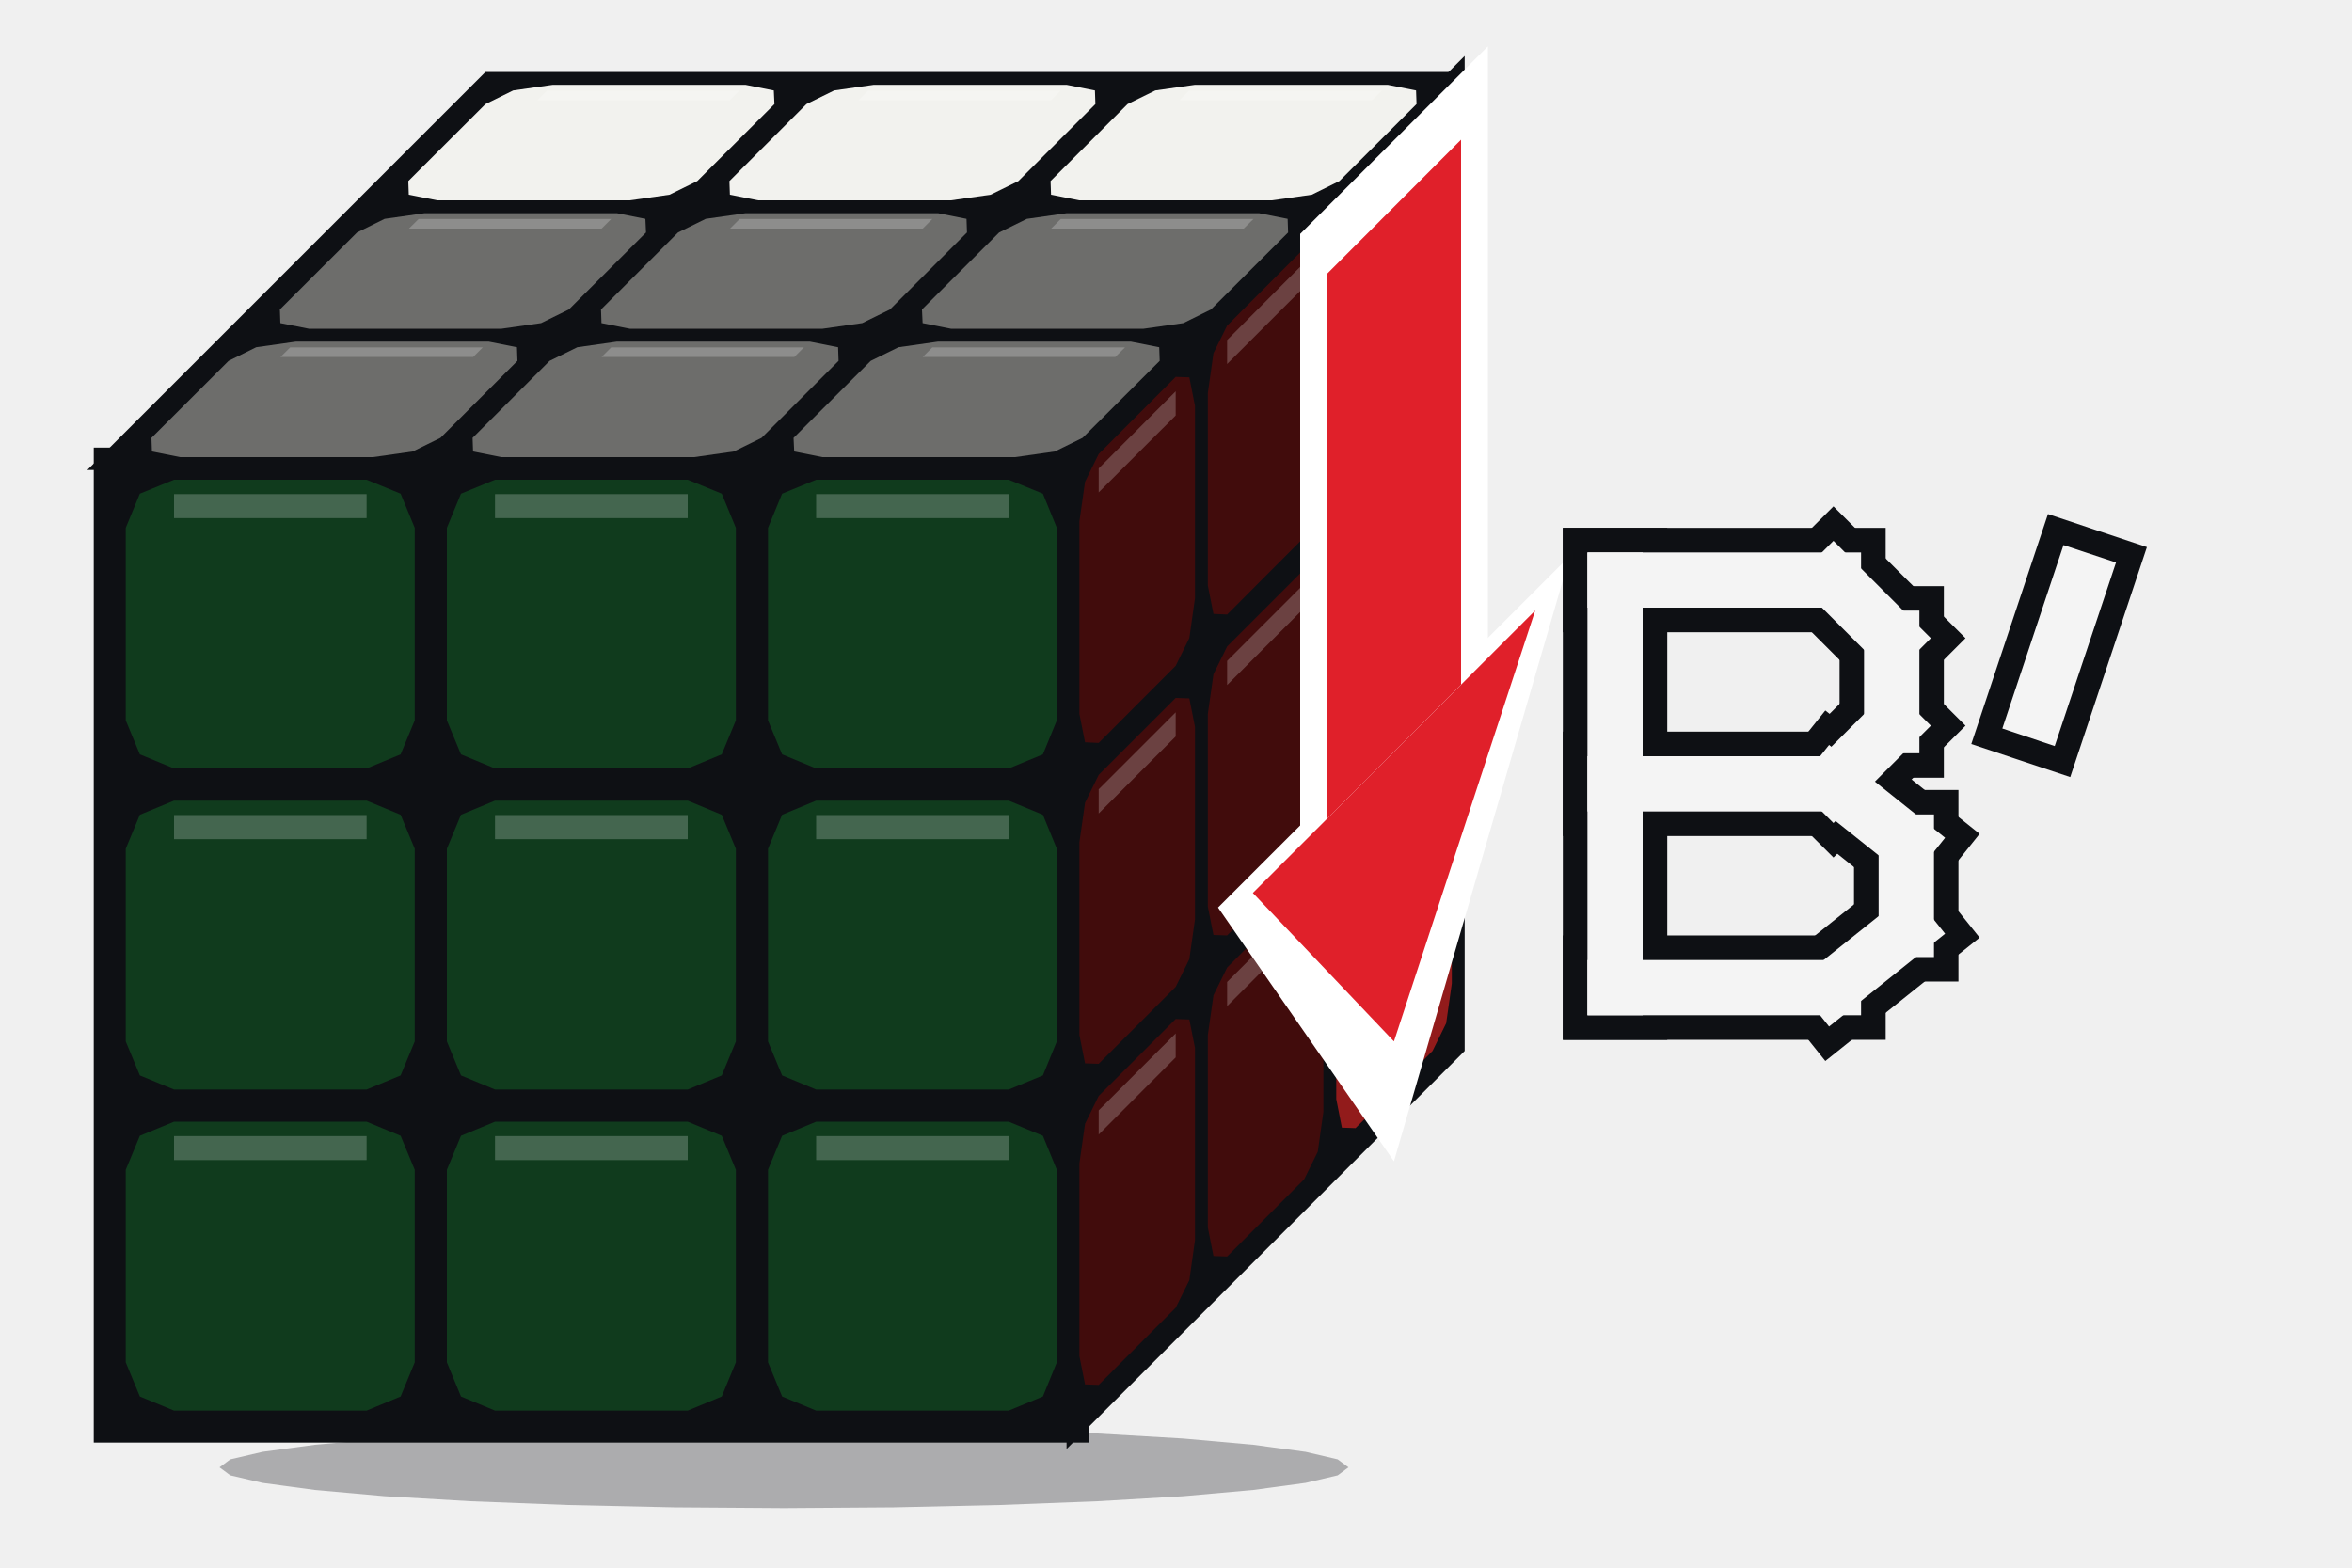
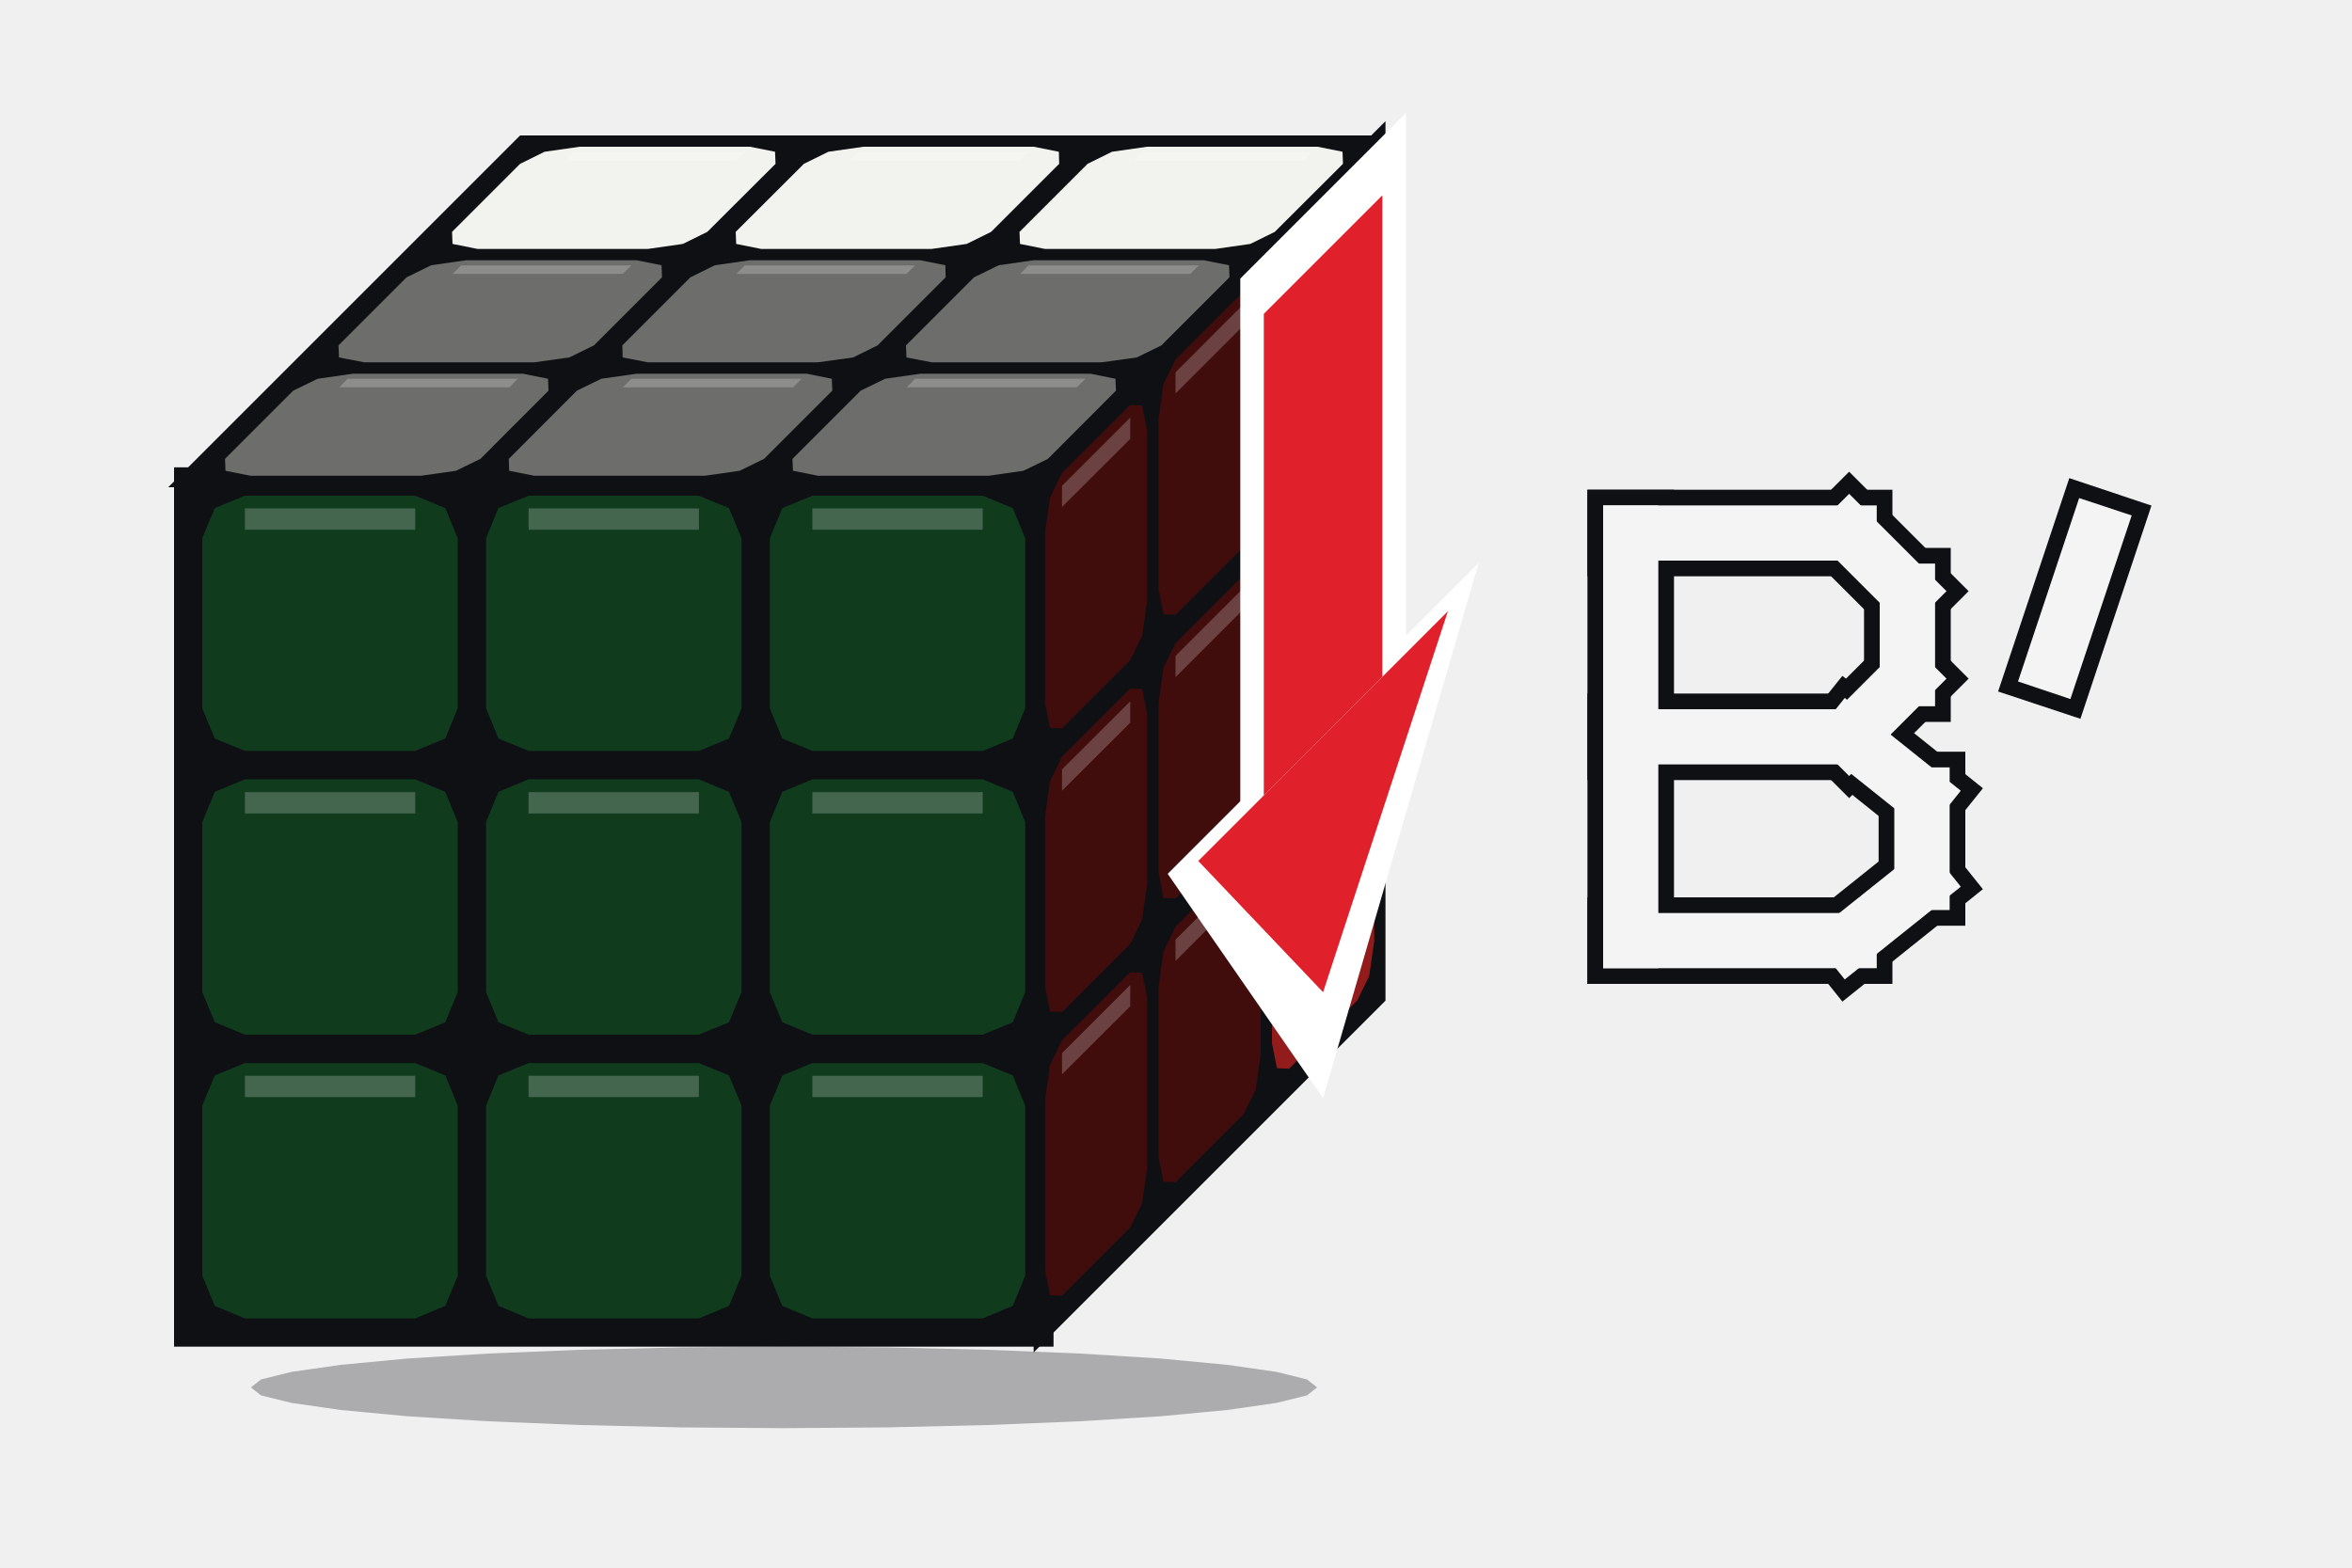
<svg xmlns="http://www.w3.org/2000/svg" viewBox="0 0 150.00 100.00" width="144" height="96">
-   <polygon points="86.00,93.60 85.31,94.11 83.26,94.59 79.93,95.04 75.46,95.44 70.00,95.76 63.78,96.00 57.02,96.15 50.00,96.20 42.98,96.15 36.22,96.00 30.00,95.76 24.54,95.44 20.07,95.04 16.74,94.59 14.69,94.11 14.00,93.60 14.69,93.09 16.74,92.61 20.07,92.16 24.54,91.76 30.00,91.44 36.22,91.20 42.98,91.05 50.00,91.00 57.02,91.05 63.78,91.20 70.00,91.44 75.46,91.76 79.93,92.16 83.26,92.61 85.31,93.09" fill="#0e1014" fill-opacity="0.30" />
-   <polygon points="5.98,92.02 69.45,92.02 69.45,28.55 5.98,28.55" fill="#0e1014" />
-   <polygon points="5.57,29.98 69.04,29.98 94.43,4.59 30.96,4.59" fill="#0e1014" />
-   <polygon points="68.02,92.43 93.41,67.04 93.41,3.57 68.02,28.96" fill="#0e1014" />
-   <polygon points="49.39,6.64 49.35,5.77 47.54,5.41 35.26,5.41 32.73,5.77 30.96,6.64 26.04,11.55 26.07,12.42 27.89,12.78 40.17,12.78 42.70,12.42 44.47,11.55" fill="#f2f2ee" />
-   <polygon points="34.27,6.39 46.56,6.39 47.17,5.78 34.89,5.78" fill="#ffffff" fill-opacity="0.22" />
-   <polygon points="69.86,6.64 69.83,5.77 68.02,5.41 55.73,5.41 53.20,5.77 51.43,6.64 46.52,11.55 46.55,12.42 48.36,12.78 60.65,12.78 63.18,12.42 64.95,11.55" fill="#f2f2ee" />
-   <polygon points="54.75,6.39 67.04,6.39 67.65,5.78 55.36,5.78" fill="#ffffff" fill-opacity="0.22" />
-   <polygon points="90.34,6.64 90.31,5.77 88.50,5.41 76.21,5.41 73.68,5.77 71.91,6.64 67.00,11.55 67.03,12.42 68.84,12.78 81.12,12.78 83.66,12.42 85.42,11.55" fill="#f2f2ee" />
-   <polygon points="75.23,6.39 87.51,6.39 88.13,5.78 75.84,5.78" fill="#ffffff" fill-opacity="0.22" />
-   <polygon points="41.20,14.83 41.16,13.96 39.35,13.60 27.07,13.60 24.53,13.96 22.77,14.83 17.85,19.74 17.88,20.61 19.70,20.97 31.98,20.97 34.51,20.61 36.28,19.74" fill="#6d6d6b" />
-   <polygon points="26.08,14.58 38.37,14.58 38.98,13.97 26.70,13.97" fill="#ffffff" fill-opacity="0.22" />
-   <polygon points="61.67,14.83 61.64,13.96 59.83,13.60 47.54,13.60 45.01,13.96 43.24,14.83 38.33,19.74 38.36,20.61 40.17,20.97 52.46,20.97 54.99,20.61 56.76,19.74" fill="#6d6d6b" />
-   <polygon points="46.56,14.58 58.85,14.58 59.46,13.97 47.17,13.97" fill="#ffffff" fill-opacity="0.22" />
-   <polygon points="82.15,14.83 82.12,13.96 80.30,13.60 68.02,13.60 65.49,13.96 63.72,14.83 58.80,19.74 58.84,20.61 60.65,20.97 72.93,20.97 75.47,20.61 77.23,19.74" fill="#6d6d6b" />
-   <polygon points="67.04,14.58 79.32,14.58 79.94,13.97 67.65,13.97" fill="#ffffff" fill-opacity="0.22" />
-   <polygon points="33.00,23.02 32.97,22.15 31.16,21.79 18.88,21.79 16.34,22.15 14.58,23.02 9.66,27.93 9.69,28.80 11.50,29.16 23.79,29.16 26.32,28.80 28.09,27.93" fill="#6d6d6b" />
-   <polygon points="17.89,22.77 30.18,22.77 30.79,22.16 18.51,22.16" fill="#ffffff" fill-opacity="0.22" />
-   <polygon points="53.48,23.02 53.45,22.15 51.64,21.79 39.35,21.79 36.82,22.15 35.05,23.02 30.14,27.93 30.17,28.80 31.98,29.16 44.27,29.16 46.80,28.80 48.57,27.93" fill="#6d6d6b" />
-   <polygon points="38.37,22.77 50.66,22.77 51.27,22.16 38.98,22.16" fill="#ffffff" fill-opacity="0.22" />
-   <polygon points="73.96,23.02 73.93,22.15 72.11,21.79 59.83,21.79 57.30,22.15 55.53,23.02 50.61,27.93 50.65,28.80 52.46,29.16 64.74,29.16 67.27,28.80 69.04,27.93" fill="#6d6d6b" />
-   <polygon points="58.85,22.77 71.13,22.77 71.75,22.16 59.46,22.16" fill="#ffffff" fill-opacity="0.22" />
-   <polygon points="76.21,25.89 75.85,24.07 74.98,24.04 70.07,28.96 69.20,30.73 68.84,33.26 68.84,45.54 69.20,47.35 70.07,47.39 74.98,42.47 75.85,40.70 76.21,38.17" fill="#410c0c" />
-   <polygon points="70.07,31.41 74.98,26.50 74.98,24.96 70.07,29.88" fill="#ffffff" fill-opacity="0.22" />
-   <polygon points="84.40,17.70 84.04,15.88 83.17,15.85 78.26,20.77 77.39,22.53 77.03,25.07 77.03,37.35 77.39,39.16 78.26,39.20 83.17,34.28 84.04,32.51 84.40,29.98" fill="#410c0c" />
-   <polygon points="78.26,23.22 83.17,18.31 83.17,16.77 78.26,21.69" fill="#ffffff" fill-opacity="0.22" />
-   <polygon points="92.59,9.50 92.23,7.69 91.36,7.66 86.45,12.58 85.58,14.34 85.22,16.88 85.22,29.16 85.58,30.97 86.45,31.00 91.36,26.09 92.23,24.32 92.59,21.79" fill="#921b1b" />
-   <polygon points="86.45,15.03 91.36,10.12 91.36,8.58 86.45,13.50" fill="#ffffff" fill-opacity="0.22" />
-   <polygon points="76.21,46.36 75.85,44.55 74.98,44.52 70.07,49.43 69.20,51.20 68.84,53.73 68.84,66.02 69.20,67.83 70.07,67.86 74.98,62.95 75.85,61.18 76.21,58.65" fill="#410c0c" />
-   <polygon points="70.07,51.89 74.98,46.98 74.98,45.44 70.07,50.35" fill="#ffffff" fill-opacity="0.22" />
-   <polygon points="84.40,38.17 84.04,36.36 83.17,36.33 78.26,41.24 77.39,43.01 77.03,45.54 77.03,57.83 77.39,59.64 78.26,59.67 83.17,54.76 84.04,52.99 84.40,50.46" fill="#410c0c" />
-   <polygon points="78.26,43.70 83.17,38.79 83.17,37.25 78.26,42.16" fill="#ffffff" fill-opacity="0.22" />
-   <polygon points="92.59,29.98 92.23,28.17 91.36,28.14 86.45,33.05 85.58,34.82 85.22,37.35 85.22,49.64 85.58,51.45 86.45,51.48 91.36,46.57 92.23,44.80 92.59,42.27" fill="#921b1b" />
-   <polygon points="86.45,35.51 91.36,30.60 91.36,29.06 86.45,33.97" fill="#ffffff" fill-opacity="0.22" />
-   <polygon points="76.21,66.84 75.85,65.03 74.98,65.00 70.07,69.91 69.20,71.68 68.84,74.21 68.84,86.50 69.20,88.31 70.07,88.34 74.98,83.42 75.85,81.66 76.21,79.12" fill="#410c0c" />
-   <polygon points="70.07,72.37 74.98,67.45 74.98,65.92 70.07,70.83" fill="#ffffff" fill-opacity="0.22" />
-   <polygon points="84.40,58.65 84.04,56.84 83.17,56.80 78.26,61.72 77.39,63.49 77.03,66.02 77.03,78.30 77.39,80.12 78.26,80.15 83.17,75.23 84.04,73.47 84.40,70.93" fill="#410c0c" />
-   <polygon points="78.26,64.18 83.17,59.26 83.17,57.73 78.26,62.64" fill="#ffffff" fill-opacity="0.22" />
-   <polygon points="92.59,50.46 92.23,48.65 91.36,48.61 86.45,53.53 85.58,55.30 85.22,57.83 85.22,70.11 85.58,71.93 86.45,71.96 91.36,67.04 92.23,65.27 92.59,62.74" fill="#921b1b" />
-   <polygon points="86.45,55.99 91.36,51.07 91.36,49.54 86.45,54.45" fill="#ffffff" fill-opacity="0.22" />
-   <polygon points="26.45,33.67 25.55,31.49 23.38,30.60 11.10,30.60 8.92,31.49 8.02,33.67 8.02,45.95 8.92,48.12 11.10,49.02 23.38,49.02 25.55,48.12 26.45,45.95" fill="#103b1d" />
-   <polygon points="11.10,33.05 23.38,33.05 23.38,31.52 11.10,31.52" fill="#ffffff" fill-opacity="0.22" />
-   <polygon points="46.93,33.67 46.03,31.49 43.86,30.60 31.57,30.60 29.40,31.49 28.50,33.67 28.50,45.95 29.40,48.12 31.57,49.02 43.86,49.02 46.03,48.12 46.93,45.95" fill="#103b1d" />
-   <polygon points="31.57,33.05 43.86,33.05 43.86,31.52 31.57,31.52" fill="#ffffff" fill-opacity="0.22" />
-   <polygon points="67.40,33.67 66.51,31.49 64.33,30.60 52.05,30.60 49.88,31.49 48.98,33.67 48.98,45.95 49.88,48.12 52.05,49.02 64.33,49.02 66.51,48.12 67.40,45.95" fill="#103b1d" />
-   <polygon points="52.05,33.05 64.33,33.05 64.33,31.52 52.05,31.52" fill="#ffffff" fill-opacity="0.22" />
-   <polygon points="26.45,54.14 25.55,51.97 23.38,51.07 11.10,51.07 8.92,51.97 8.02,54.14 8.02,66.43 8.92,68.60 11.10,69.50 23.38,69.50 25.55,68.60 26.45,66.43" fill="#103b1d" />
-   <polygon points="11.10,53.53 23.38,53.53 23.38,51.99 11.10,51.99" fill="#ffffff" fill-opacity="0.22" />
-   <polygon points="46.93,54.14 46.03,51.97 43.86,51.07 31.57,51.07 29.40,51.97 28.50,54.14 28.50,66.43 29.40,68.60 31.57,69.50 43.86,69.50 46.03,68.60 46.93,66.43" fill="#103b1d" />
-   <polygon points="31.57,53.53 43.86,53.53 43.86,51.99 31.57,51.99" fill="#ffffff" fill-opacity="0.22" />
-   <polygon points="67.40,54.14 66.51,51.97 64.33,51.07 52.05,51.07 49.88,51.97 48.98,54.14 48.98,66.43 49.88,68.60 52.05,69.50 64.33,69.50 66.51,68.60 67.40,66.43" fill="#103b1d" />
-   <polygon points="52.05,53.53 64.33,53.53 64.33,51.99 52.05,51.99" fill="#ffffff" fill-opacity="0.22" />
-   <polygon points="26.45,74.62 25.55,72.45 23.38,71.55 11.10,71.55 8.92,72.45 8.02,74.62 8.02,86.90 8.92,89.08 11.10,89.98 23.38,89.98 25.55,89.08 26.45,86.90" fill="#103b1d" />
-   <polygon points="11.10,74.00 23.38,74.00 23.38,72.47 11.10,72.47" fill="#ffffff" fill-opacity="0.22" />
-   <polygon points="46.93,74.62 46.03,72.45 43.86,71.55 31.57,71.55 29.40,72.45 28.50,74.62 28.50,86.90 29.40,89.08 31.57,89.98 43.86,89.98 46.03,89.08 46.93,86.90" fill="#103b1d" />
-   <polygon points="31.57,74.00 43.86,74.00 43.86,72.47 31.57,72.47" fill="#ffffff" fill-opacity="0.22" />
-   <polygon points="67.40,74.62 66.51,72.45 64.33,71.55 52.05,71.55 49.88,72.45 48.98,74.62 48.98,86.90 49.88,89.08 52.05,89.98 64.33,89.98 66.51,89.08 67.40,86.90" fill="#103b1d" />
-   <polygon points="52.05,74.00 64.33,74.00 64.33,72.47 52.05,72.47" fill="#ffffff" fill-opacity="0.22" />
-   <polygon points="94.89,2.96 94.89,41.97 82.92,53.93 82.92,14.92" fill="#ffffff" />
-   <polygon points="100.13,35.45 88.90,74.08 77.68,57.89" fill="#ffffff" />
-   <polygon points="93.18,8.91 93.18,43.67 84.63,52.23 84.63,17.47" fill="#e0202a" />
-   <polygon points="97.91,38.94 88.90,66.43 79.90,56.96" fill="#e0202a" />
-   <polygon points="99.67,40.33 120.26,40.33 120.26,33.67 99.67,33.67" fill="#0e1014" />
-   <polygon points="112.22,37.00 120.64,45.42 125.35,40.71 116.93,32.30" fill="#0e1014" />
-   <polygon points="117.32,37.39 117.32,49.61 123.97,49.61 123.97,37.39" fill="#0e1014" />
-   <polygon points="120.64,41.58 112.22,50.00 116.93,54.70 125.35,46.29" fill="#0e1014" />
-   <polygon points="120.26,46.67 99.67,46.67 99.67,53.33 120.26,53.33" fill="#0e1014" />
-   <polygon points="112.25,50.52 122.09,58.39 126.25,53.19 116.41,45.32" fill="#0e1014" />
-   <polygon points="118.24,50.39 118.24,62.61 124.90,62.61 124.90,50.39" fill="#0e1014" />
-   <polygon points="122.09,54.61 112.25,62.48 116.41,67.68 126.25,59.81" fill="#0e1014" />
-   <polygon points="120.26,59.67 99.67,59.67 99.67,66.33 120.26,66.33" fill="#0e1014" />
-   <polygon points="99.67,33.67 99.67,66.33 106.33,66.33 106.33,33.67" fill="#0e1014" />
-   <polygon points="130.61,32.79 125.72,47.46 132.03,49.57 136.92,34.90" fill="#0e1014" />
-   <polygon points="101.24,38.76 118.69,38.76 118.69,35.24 101.24,35.24" fill="#f4f4f4" />
-   <polygon points="114.43,37.00 120.64,43.21 123.14,40.71 116.93,34.50" fill="#f4f4f4" />
-   <polygon points="118.88,38.95 118.88,48.05 122.41,48.05 122.41,38.95" fill="#f4f4f4" />
-   <polygon points="120.64,43.79 114.43,50.00 116.93,52.50 123.14,46.29" fill="#f4f4f4" />
-   <polygon points="118.69,48.24 101.24,48.24 101.24,51.76 118.69,51.76" fill="#f4f4f4" />
-   <polygon points="114.45,50.28 121.85,56.19 124.05,53.44 116.65,47.52" fill="#f4f4f4" />
-   <polygon points="119.81,51.95 119.81,61.05 123.34,61.05 123.34,51.95" fill="#f4f4f4" />
-   <polygon points="121.85,56.81 114.45,62.72 116.65,65.48 124.05,59.56" fill="#f4f4f4" />
-   <polygon points="118.69,61.24 101.24,61.24 101.24,64.76 118.69,64.76" fill="#f4f4f4" />
-   <polygon points="101.24,35.24 101.24,64.76 104.76,64.76 104.76,35.24" fill="#f4f4f4" />
-   <polygon points="131.60,34.77 127.70,46.47 131.04,47.59 134.95,35.88" fill="#f4f4f4" />
+   <polygon points="84.00,88.50 83.35,89.01 81.41,89.49 78.27,89.94 74.04,90.34 68.89,90.66 63.01,90.90 56.63,91.05 50.00,91.10 43.37,91.05 36.99,90.90 31.11,90.66 25.96,90.34 21.73,89.94 18.59,89.49 16.65,89.01 16.00,88.50 16.65,87.99 18.59,87.51 21.73,87.06 25.96,86.66 31.11,86.34 36.99,86.10 43.37,85.95 50.00,85.90 56.63,85.95 63.01,86.10 68.89,86.34 74.04,86.66 78.27,87.06 81.41,87.51 83.35,87.99" fill="#0e1014" fill-opacity="0.30" />
+   <polygon points="11.10,85.90 67.19,85.90 67.19,29.81 11.10,29.81" fill="#0e1014" />
+   <polygon points="10.73,31.08 66.83,31.08 89.27,8.64 33.17,8.64" fill="#0e1014" />
+   <polygon points="65.92,86.27 88.36,63.83 88.36,7.73 65.92,30.17" fill="#0e1014" />
+   <polygon points="49.46,10.45 49.43,9.68 47.83,9.36 36.97,9.36 34.73,9.68 33.17,10.45 28.83,14.79 28.86,15.56 30.46,15.88 41.31,15.88 43.55,15.56 45.11,14.79" fill="#f2f2ee" />
+   <polygon points="36.10,10.23 46.96,10.23 47.50,9.69 36.65,9.69" fill="#ffffff" fill-opacity="0.22" />
+   <polygon points="67.55,10.45 67.53,9.68 65.92,9.36 55.07,9.36 52.83,9.68 51.27,10.45 46.92,14.79 46.95,15.56 48.55,15.88 59.41,15.88 61.65,15.56 63.21,14.79" fill="#f2f2ee" />
+   <polygon points="54.20,10.23 65.06,10.23 65.60,9.69 54.74,9.69" fill="#ffffff" fill-opacity="0.22" />
+   <polygon points="85.65,10.45 85.62,9.68 84.02,9.36 73.16,9.36 70.92,9.68 69.36,10.45 65.02,14.79 65.05,15.56 66.65,15.88 77.50,15.88 79.74,15.56 81.30,14.79" fill="#f2f2ee" />
+   <polygon points="72.29,10.23 83.15,10.23 83.69,9.69 72.84,9.69" fill="#ffffff" fill-opacity="0.22" />
+   <polygon points="42.22,17.69 42.19,16.92 40.59,16.60 29.73,16.60 27.50,16.92 25.93,17.69 21.59,22.03 21.62,22.80 23.22,23.11 34.08,23.11 36.31,22.80 37.88,22.03" fill="#6d6d6b" />
+   <polygon points="28.86,17.47 39.72,17.47 40.26,16.93 29.41,16.93" fill="#ffffff" fill-opacity="0.22" />
+   <polygon points="60.31,17.69 60.29,16.92 58.69,16.60 47.83,16.60 45.59,16.92 44.03,17.69 39.69,22.03 39.71,22.80 41.31,23.11 52.17,23.11 54.41,22.80 55.97,22.03" fill="#6d6d6b" />
+   <polygon points="46.96,17.47 57.82,17.47 58.36,16.93 47.50,16.93" fill="#ffffff" fill-opacity="0.22" />
+   <polygon points="78.41,17.69 78.38,16.92 76.78,16.60 65.92,16.60 63.69,16.92 62.12,17.69 57.78,22.03 57.81,22.80 59.41,23.11 70.27,23.11 72.50,22.80 74.07,22.03" fill="#6d6d6b" />
+   <polygon points="65.06,17.47 75.91,17.47 76.46,16.93 65.60,16.93" fill="#ffffff" fill-opacity="0.22" />
+   <polygon points="34.98,24.92 34.95,24.16 33.35,23.84 22.50,23.84 20.26,24.16 18.70,24.92 14.35,29.27 14.38,30.03 15.98,30.35 26.84,30.35 29.08,30.03 30.64,29.27" fill="#6d6d6b" />
+   <polygon points="21.63,24.71 32.48,24.71 33.03,24.16 22.17,24.16" fill="#ffffff" fill-opacity="0.22" />
+   <polygon points="53.08,24.92 53.05,24.16 51.45,23.84 40.59,23.84 38.35,24.16 36.79,24.92 32.45,29.27 32.47,30.03 34.08,30.35 44.93,30.35 47.17,30.03 48.73,29.27" fill="#6d6d6b" />
+   <polygon points="39.72,24.71 50.58,24.71 51.12,24.16 40.26,24.16" fill="#ffffff" fill-opacity="0.22" />
+   <polygon points="71.17,24.92 71.14,24.16 69.54,23.84 58.69,23.84 56.45,24.16 54.89,24.92 50.54,29.27 50.57,30.03 52.17,30.35 63.03,30.35 65.27,30.03 66.83,29.27" fill="#6d6d6b" />
+   <polygon points="57.82,24.71 68.67,24.71 69.22,24.16 58.36,24.16" fill="#ffffff" fill-opacity="0.22" />
+   <polygon points="73.16,27.46 72.84,25.86 72.08,25.83 67.73,30.17 66.97,31.73 66.65,33.97 66.65,44.83 66.97,46.43 67.73,46.46 72.08,42.11 72.84,40.55 73.16,38.31" fill="#410c0c" />
+   <polygon points="67.73,32.34 72.08,28.00 72.08,26.64 67.73,30.99" fill="#ffffff" fill-opacity="0.22" />
+   <polygon points="80.40,20.22 80.08,18.62 79.31,18.59 74.97,22.93 74.20,24.50 73.89,26.73 73.89,37.59 74.20,39.19 74.97,39.22 79.31,34.88 80.08,33.31 80.40,31.08" fill="#410c0c" />
+   <polygon points="74.97,25.10 79.31,20.76 79.31,19.40 74.97,23.75" fill="#ffffff" fill-opacity="0.22" />
+   <polygon points="87.64,12.98 87.32,11.38 86.55,11.35 82.21,15.70 81.44,17.26 81.12,19.50 81.12,30.35 81.44,31.95 82.21,31.98 86.55,27.64 87.32,26.08 87.64,23.84" fill="#921b1b" />
+   <polygon points="82.21,17.87 86.55,13.52 86.55,12.17 82.21,16.51" fill="#ffffff" fill-opacity="0.22" />
+   <polygon points="73.16,45.55 72.84,43.95 72.08,43.92 67.73,48.27 66.97,49.83 66.65,52.07 66.65,62.92 66.97,64.53 67.73,64.55 72.08,60.21 72.84,58.65 73.16,56.41" fill="#410c0c" />
+   <polygon points="67.73,50.44 72.08,46.10 72.08,44.74 67.73,49.08" fill="#ffffff" fill-opacity="0.22" />
+   <polygon points="80.40,38.31 80.08,36.71 79.31,36.69 74.97,41.03 74.20,42.59 73.89,44.83 73.89,55.69 74.20,57.29 74.97,57.31 79.31,52.97 80.08,51.41 80.40,49.17" fill="#410c0c" />
+   <polygon points="74.97,43.20 79.31,38.86 79.31,37.50 74.97,41.84" fill="#ffffff" fill-opacity="0.22" />
+   <polygon points="87.64,31.08 87.32,29.47 86.55,29.45 82.21,33.79 81.44,35.35 81.12,37.59 81.12,48.45 81.44,50.05 82.21,50.08 86.55,45.73 87.32,44.17 87.64,41.93" fill="#921b1b" />
+   <polygon points="82.21,35.96 86.55,31.62 86.55,30.26 82.21,34.60" fill="#ffffff" fill-opacity="0.22" />
+   <polygon points="73.16,63.65 72.84,62.05 72.08,62.02 67.73,66.36 66.97,67.92 66.65,70.16 66.65,81.02 66.97,82.62 67.73,82.65 72.08,78.30 72.84,76.74 73.16,74.50" fill="#410c0c" />
+   <polygon points="67.73,68.53 72.08,64.19 72.08,62.83 67.73,67.18" fill="#ffffff" fill-opacity="0.22" />
+   <polygon points="80.40,56.41 80.08,54.81 79.31,54.78 74.97,59.12 74.20,60.69 73.89,62.92 73.89,73.78 74.20,75.38 74.97,75.41 79.31,71.07 80.08,69.50 80.40,67.27" fill="#410c0c" />
+   <polygon points="74.97,61.30 79.31,56.95 79.31,55.60 74.97,59.94" fill="#ffffff" fill-opacity="0.22" />
+   <polygon points="87.64,49.17 87.32,47.57 86.55,47.54 82.21,51.89 81.44,53.45 81.12,55.69 81.12,66.54 81.44,68.14 82.21,68.17 86.55,63.83 87.32,62.27 87.64,60.03" fill="#921b1b" />
+   <polygon points="82.21,54.06 86.55,49.71 86.55,48.36 82.21,52.70" fill="#ffffff" fill-opacity="0.22" />
+   <polygon points="29.19,34.33 28.40,32.41 26.48,31.62 15.62,31.62 13.70,32.41 12.90,34.33 12.90,45.19 13.70,47.11 15.62,47.90 26.48,47.90 28.40,47.11 29.19,45.19" fill="#103b1d" />
+   <polygon points="15.62,33.79 26.48,33.79 26.48,32.43 15.62,32.43" fill="#ffffff" fill-opacity="0.22" />
+   <polygon points="47.29,34.33 46.49,32.41 44.57,31.62 33.71,31.62 31.79,32.41 31.00,34.33 31.00,45.19 31.79,47.11 33.71,47.90 44.57,47.90 46.49,47.11 47.29,45.19" fill="#103b1d" />
+   <polygon points="33.71,33.79 44.57,33.79 44.57,32.43 33.71,32.43" fill="#ffffff" fill-opacity="0.22" />
+   <polygon points="65.38,34.33 64.59,32.41 62.67,31.62 51.81,31.62 49.89,32.41 49.10,34.33 49.10,45.19 49.89,47.11 51.81,47.90 62.67,47.90 64.59,47.11 65.38,45.19" fill="#103b1d" />
+   <polygon points="51.81,33.79 62.67,33.79 62.67,32.43 51.81,32.43" fill="#ffffff" fill-opacity="0.22" />
+   <polygon points="29.19,52.43 28.40,50.51 26.48,49.71 15.62,49.71 13.70,50.51 12.90,52.43 12.90,63.29 13.70,65.21 15.62,66.00 26.48,66.00 28.40,65.21 29.19,63.29" fill="#103b1d" />
+   <polygon points="15.62,51.89 26.48,51.89 26.48,50.53 15.62,50.53" fill="#ffffff" fill-opacity="0.22" />
+   <polygon points="47.29,52.43 46.49,50.51 44.57,49.71 33.71,49.71 31.79,50.51 31.00,52.43 31.00,63.29 31.79,65.21 33.71,66.00 44.57,66.00 46.49,65.21 47.29,63.29" fill="#103b1d" />
+   <polygon points="33.71,51.89 44.57,51.89 44.57,50.53 33.71,50.53" fill="#ffffff" fill-opacity="0.22" />
+   <polygon points="65.38,52.43 64.59,50.51 62.67,49.71 51.81,49.71 49.89,50.51 49.10,52.43 49.10,63.29 49.89,65.21 51.81,66.00 62.67,66.00 64.59,65.21 65.38,63.29" fill="#103b1d" />
+   <polygon points="51.81,51.89 62.67,51.89 62.67,50.53 51.81,50.53" fill="#ffffff" fill-opacity="0.22" />
+   <polygon points="29.19,70.52 28.40,68.60 26.48,67.81 15.62,67.81 13.70,68.60 12.90,70.52 12.90,81.38 13.70,83.30 15.62,84.10 26.48,84.10 28.40,83.30 29.19,81.38" fill="#103b1d" />
+   <polygon points="15.62,69.98 26.48,69.98 26.48,68.62 15.62,68.62" fill="#ffffff" fill-opacity="0.22" />
+   <polygon points="47.29,70.52 46.49,68.60 44.57,67.81 33.71,67.81 31.79,68.60 31.00,70.52 31.00,81.38 31.79,83.30 33.71,84.10 44.57,84.10 46.49,83.30 47.29,81.38" fill="#103b1d" />
+   <polygon points="33.71,69.98 44.57,69.98 44.57,68.62 33.71,68.62" fill="#ffffff" fill-opacity="0.22" />
+   <polygon points="65.38,70.52 64.59,68.60 62.67,67.81 51.81,67.81 49.89,68.60 49.10,70.52 49.10,81.38 49.89,83.30 51.81,84.10 62.67,84.10 64.59,83.30 65.38,81.38" fill="#103b1d" />
+   <polygon points="51.81,69.98 62.67,69.98 62.67,68.62 51.81,68.62" fill="#ffffff" fill-opacity="0.22" />
+   <polygon points="89.67,7.20 89.67,41.67 79.10,52.24 79.10,17.77" fill="#ffffff" />
+   <polygon points="94.30,35.91 84.38,70.05 74.47,55.74" fill="#ffffff" />
+   <polygon points="88.16,12.46 88.16,43.17 80.60,50.74 80.60,20.02" fill="#e0202a" />
+   <polygon points="92.34,38.99 84.38,63.29 76.42,54.92" fill="#e0202a" />
+   <polygon points="101.24,36.76 120.69,36.76 120.69,31.24 101.24,31.24" fill="#0e1014" />
+   <polygon points="114.02,34.00 121.64,41.62 125.55,37.71 117.93,30.09" fill="#0e1014" />
+   <polygon points="118.88,34.95 118.88,46.05 124.41,46.05 124.41,34.95" fill="#0e1014" />
+   <polygon points="121.64,39.38 114.02,47.00 117.93,50.91 125.55,43.29" fill="#0e1014" />
+   <polygon points="120.69,44.24 101.24,44.24 101.24,49.76 120.69,49.76" fill="#0e1014" />
+   <polygon points="114.04,47.43 123.00,54.60 126.46,50.28 117.50,43.11" fill="#0e1014" />
+   <polygon points="119.81,47.95 119.81,59.05 125.34,59.05 125.34,47.95" fill="#0e1014" />
+   <polygon points="123.00,52.40 114.04,59.57 117.50,63.89 126.46,56.72" fill="#0e1014" />
+   <polygon points="120.69,57.24 101.24,57.24 101.24,62.76 120.69,62.76" fill="#0e1014" />
+   <polygon points="101.24,31.24 101.24,62.76 106.76,62.76 106.76,31.24" fill="#0e1014" />
+   <polygon points="131.97,30.50 127.43,44.11 132.68,45.85 137.21,32.25" fill="#0e1014" />
+   <polygon points="102.24,35.76 119.69,35.76 119.69,32.24 102.24,32.24" fill="#f4f4f4" />
+   <polygon points="115.43,34.00 121.64,40.21 124.14,37.71 117.93,31.50" fill="#f4f4f4" />
+   <polygon points="119.88,35.95 119.88,45.05 123.41,45.05 123.41,35.95" fill="#f4f4f4" />
+   <polygon points="121.64,40.79 115.43,47.00 117.93,49.50 124.14,43.29" fill="#f4f4f4" />
+   <polygon points="119.69,45.24 102.24,45.24 102.24,48.76 119.69,48.76" fill="#f4f4f4" />
+   <polygon points="115.45,47.28 122.85,53.19 125.05,50.44 117.65,44.52" fill="#f4f4f4" />
+   <polygon points="120.81,48.95 120.81,58.05 124.34,58.05 124.34,48.95" fill="#f4f4f4" />
+   <polygon points="122.85,53.81 115.45,59.72 117.65,62.48 125.05,56.56" fill="#f4f4f4" />
+   <polygon points="119.69,58.24 102.24,58.24 102.24,61.76 119.69,61.76" fill="#f4f4f4" />
+   <polygon points="102.24,32.24 102.24,61.76 105.76,61.76 105.76,32.24" fill="#f4f4f4" />
+   <polygon points="132.60,31.77 128.70,43.47 132.04,44.59 135.95,32.88" fill="#f4f4f4" />
</svg>
